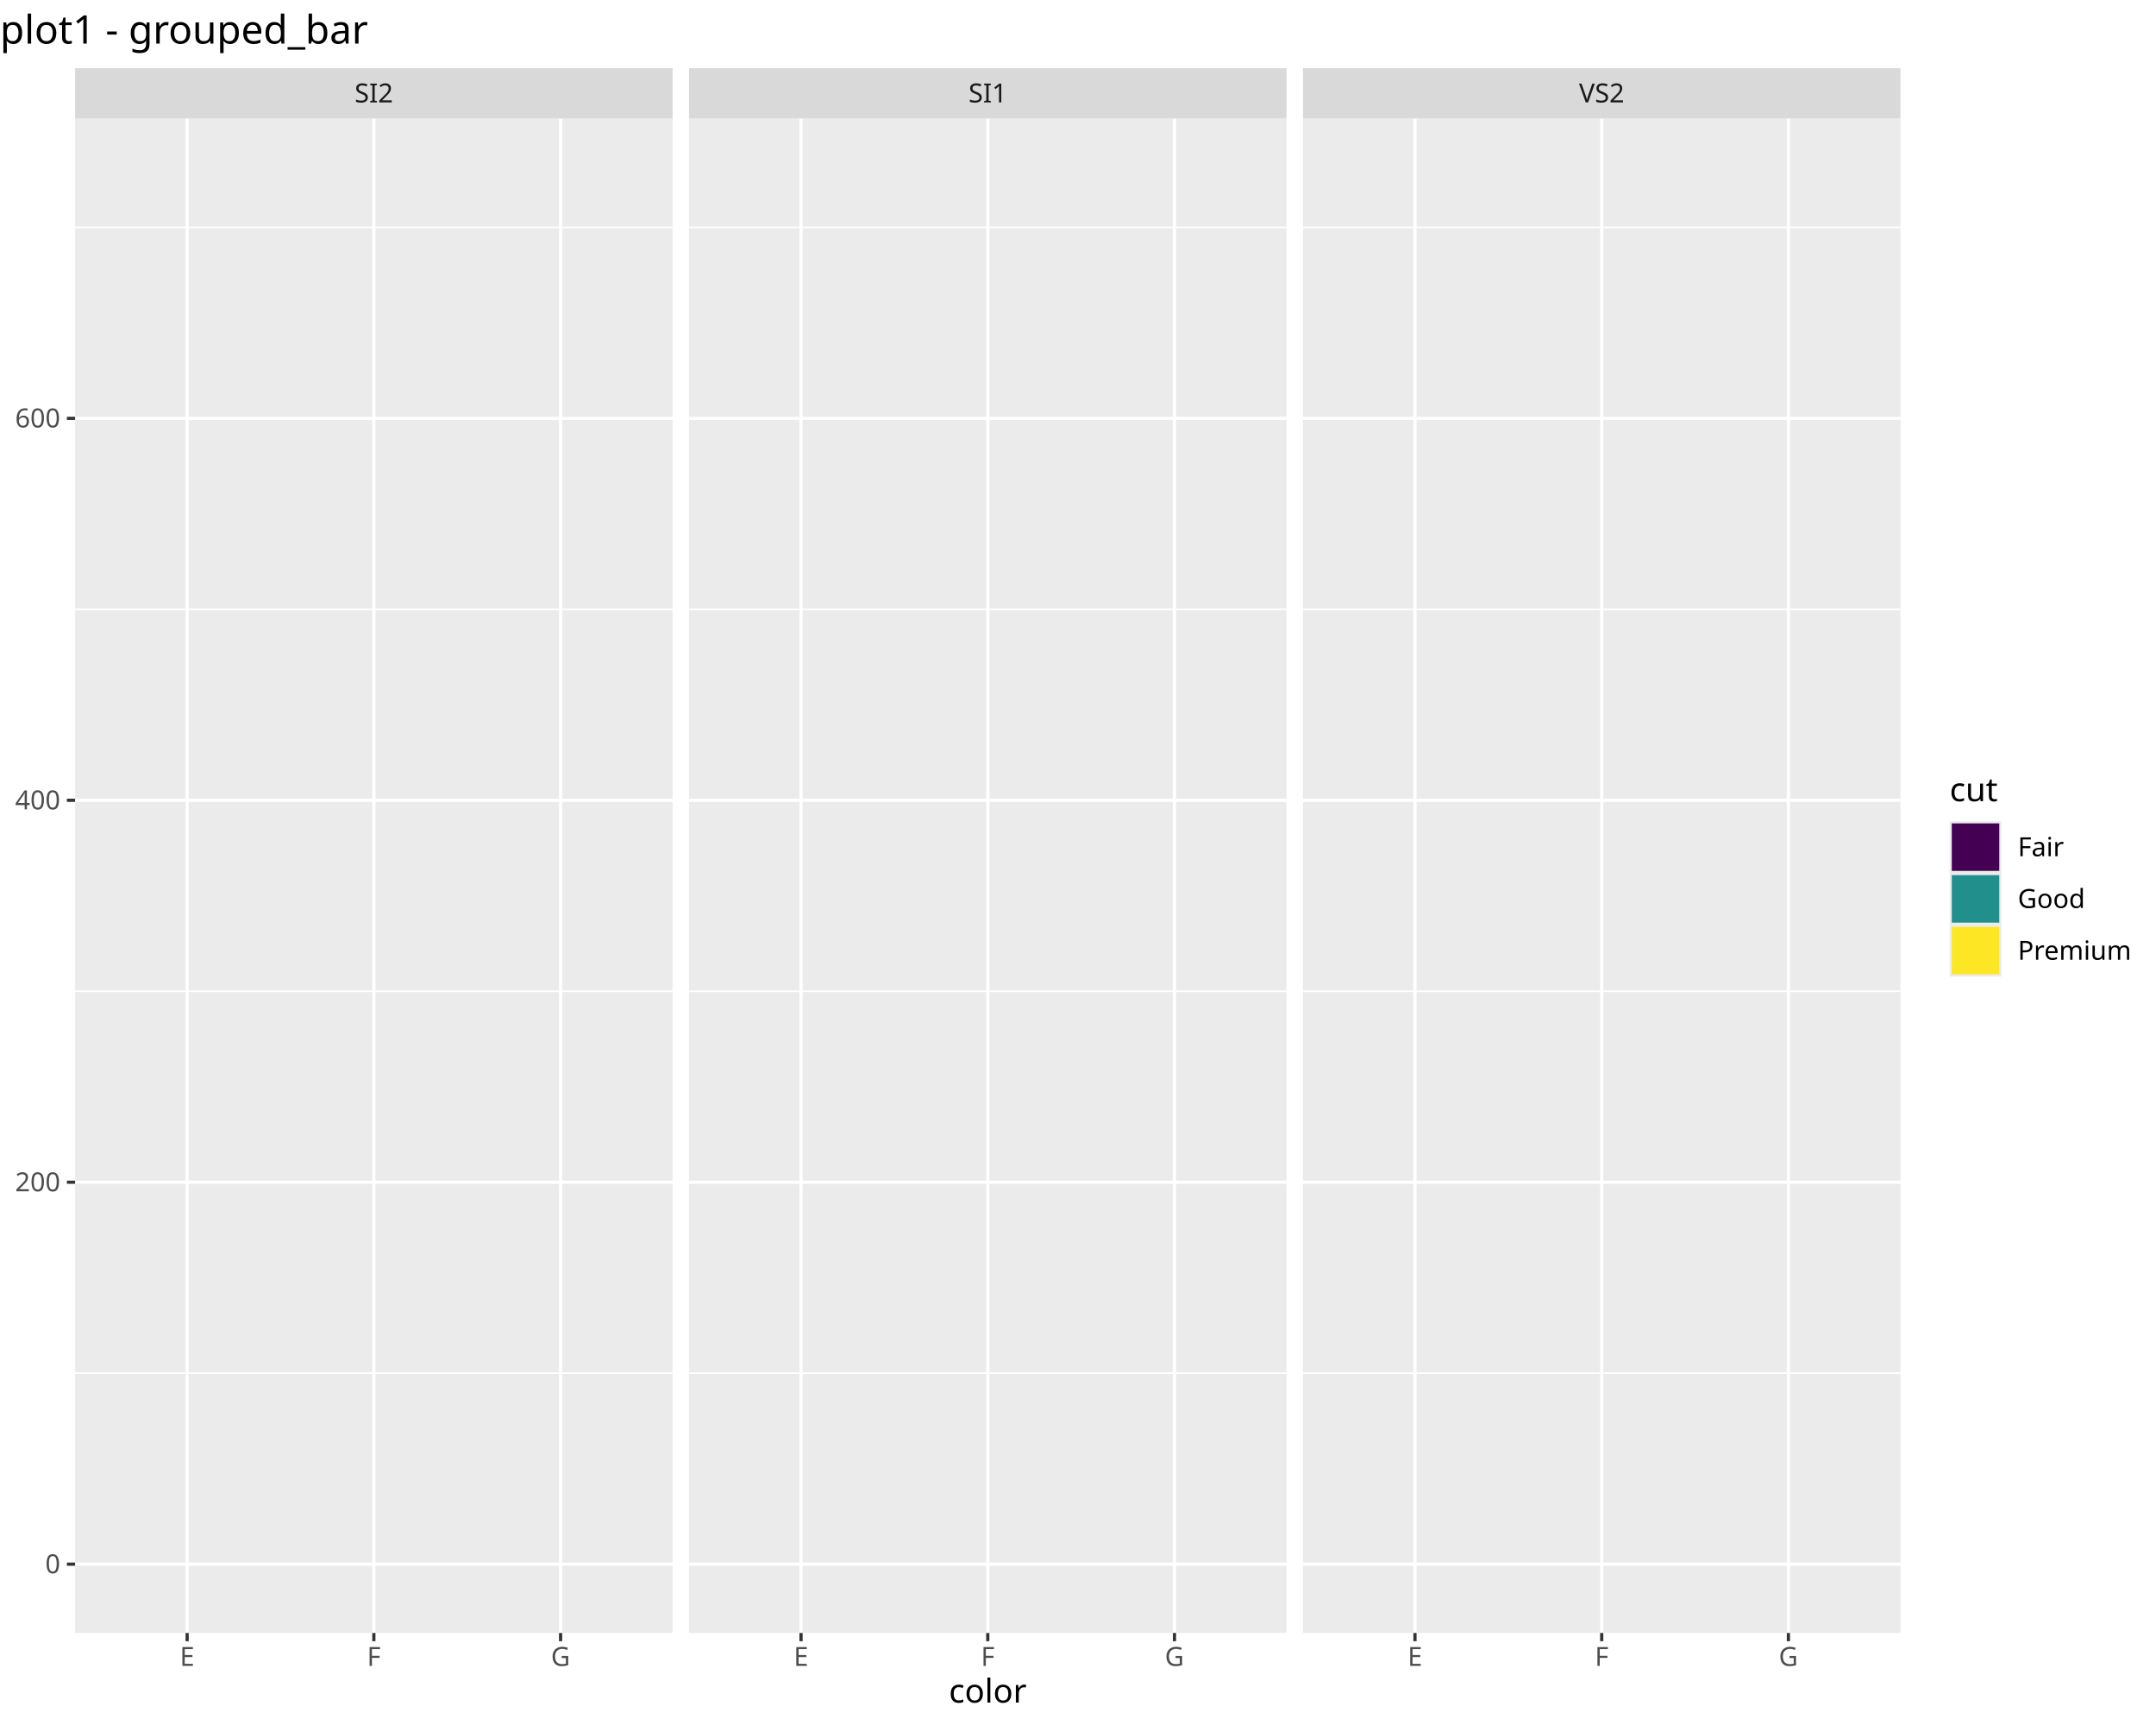
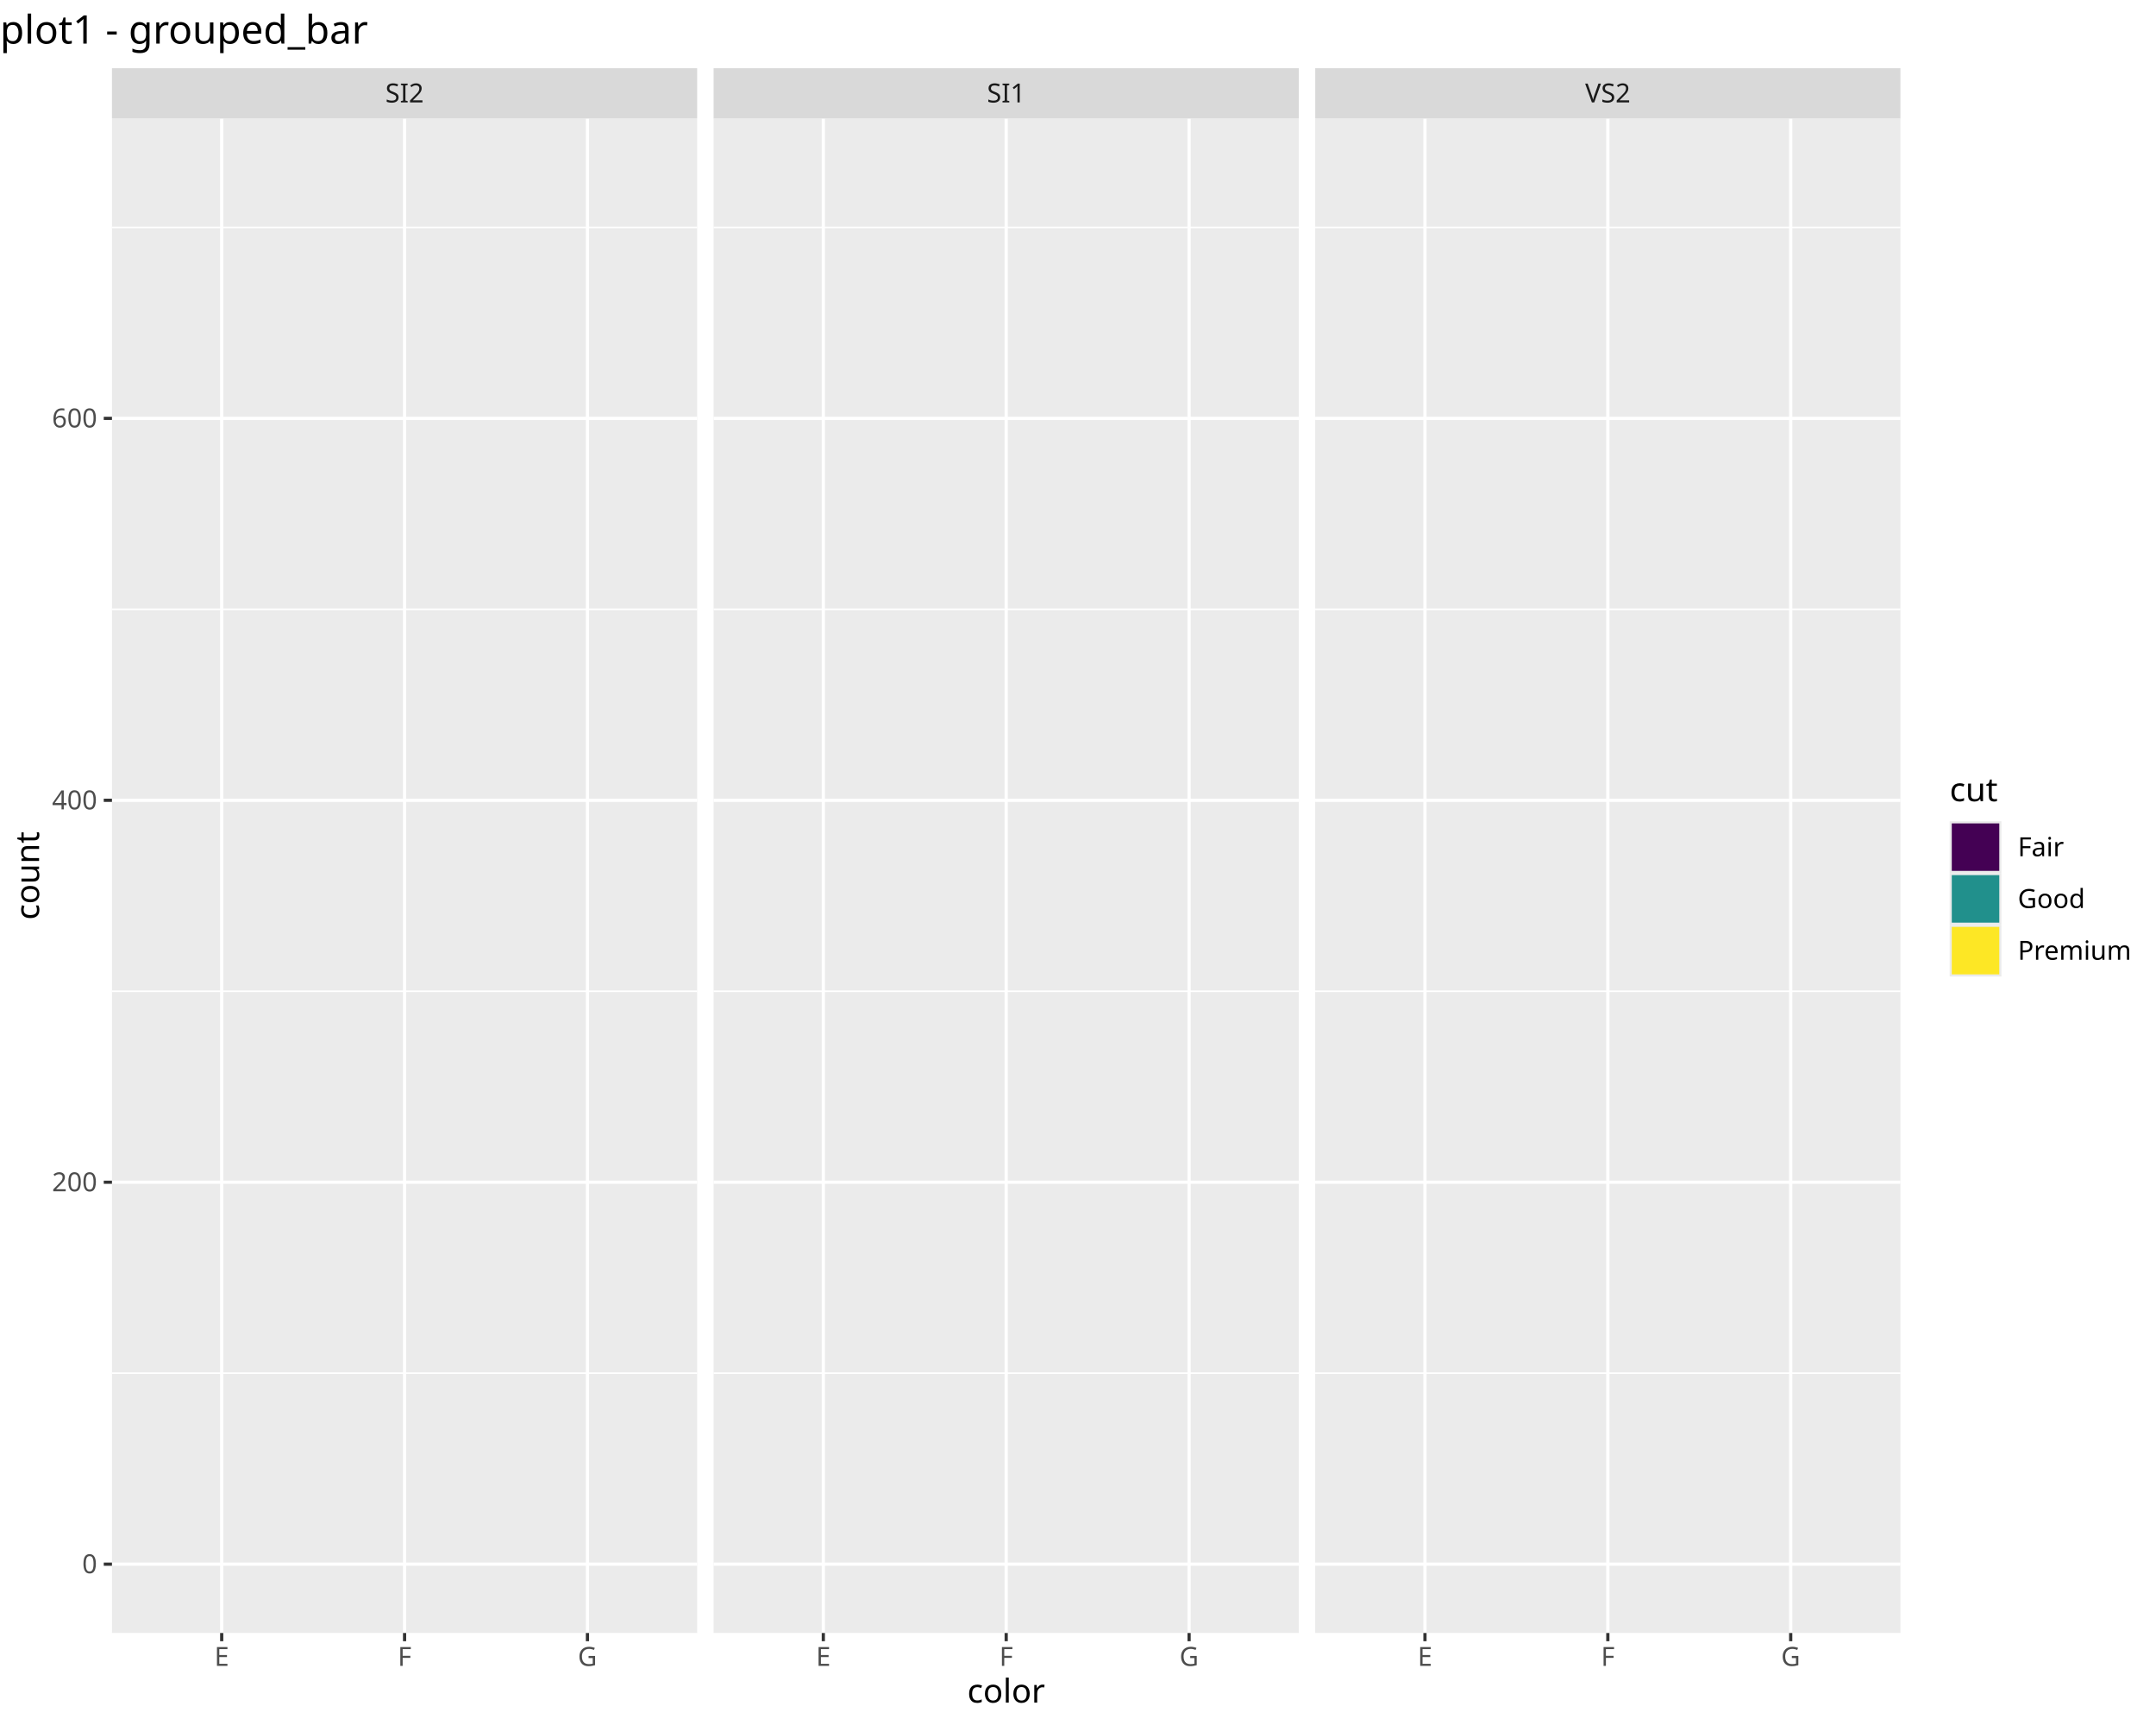
<svg xmlns="http://www.w3.org/2000/svg" class="svglite" data-engine-version="2.0" width="720.00pt" height="576.00pt" viewBox="0 0 720.00 576.00">
  <defs>
    <style type="text/css">
    .svglite line, .svglite polyline, .svglite polygon, .svglite path, .svglite rect, .svglite circle {
      fill: none;
      stroke: #000000;
      stroke-linecap: round;
      stroke-linejoin: round;
      stroke-miterlimit: 10.00;
    }
  </style>
  </defs>
  <rect width="100%" height="100%" style="stroke: none; fill: #FFFFFF;" />
  <defs>
    <clipPath id="cpMC4wMHw3MjAuMDB8MC4wMHw1NzYuMDA=">
      <rect x="0.00" y="0.00" width="720.00" height="576.00" />
    </clipPath>
  </defs>
  <g clip-path="url(#cpMC4wMHw3MjAuMDB8MC4wMHw1NzYuMDA=)">
    <rect x="0.00" y="0.00" width="720.00" height="576.00" style="stroke-width: 0.00; stroke: none;" />
  </g>
  <defs>
    <clipPath id="cpMC4wMHw3MjAuMDB8MTcuMzB8NTc2LjAw">
      <rect x="0.00" y="17.30" width="720.00" height="558.70" />
    </clipPath>
  </defs>
  <g clip-path="url(#cpMC4wMHw3MjAuMDB8MTcuMzB8NTc2LjAw)">
    <rect x="0.00" y="17.30" width="720.00" height="558.70" style="stroke-width: 1.07; stroke: #FFFFFF; fill: #FFFFFF;" />
  </g>
  <g clip-path="url(#cpMC4wMHw3MjAuMDB8MC4wMHw1NzYuMDA=)">
</g>
  <defs>
-     <clipPath id="cpMjUuMDh8MjI0LjYyfDM5LjU1fDU0NS4yOA==">
-       <rect x="25.08" y="39.55" width="199.54" height="505.72" />
-     </clipPath>
-   </defs>
-   <g clip-path="url(#cpMjUuMDh8MjI0LjYyfDM5LjU1fDU0NS4yOA==)">
-     <rect x="25.08" y="39.55" width="199.54" height="505.72" style="stroke-width: 1.07; stroke: none; fill: #EBEBEB;" />
-     <polyline points="25.08,458.52 224.62,458.52 " style="stroke-width: 0.53; stroke: #FFFFFF; stroke-linecap: butt;" />
-     <polyline points="25.08,330.99 224.62,330.99 " style="stroke-width: 0.53; stroke: #FFFFFF; stroke-linecap: butt;" />
-     <polyline points="25.08,203.46 224.62,203.46 " style="stroke-width: 0.53; stroke: #FFFFFF; stroke-linecap: butt;" />
-     <polyline points="25.08,75.93 224.62,75.93 " style="stroke-width: 0.53; stroke: #FFFFFF; stroke-linecap: butt;" />
-     <polyline points="25.08,522.29 224.62,522.29 " style="stroke-width: 1.07; stroke: #FFFFFF; stroke-linecap: butt;" />
-     <polyline points="25.08,394.76 224.62,394.76 " style="stroke-width: 1.07; stroke: #FFFFFF; stroke-linecap: butt;" />
-     <polyline points="25.08,267.23 224.62,267.23 " style="stroke-width: 1.07; stroke: #FFFFFF; stroke-linecap: butt;" />
-     <polyline points="25.08,139.70 224.62,139.70 " style="stroke-width: 1.07; stroke: #FFFFFF; stroke-linecap: butt;" />
-     <polyline points="62.50,545.28 62.50,39.55 " style="stroke-width: 1.07; stroke: #FFFFFF; stroke-linecap: butt;" />
-     <polyline points="124.85,545.28 124.85,39.55 " style="stroke-width: 1.07; stroke: #FFFFFF; stroke-linecap: butt;" />
-     <polyline points="187.21,545.28 187.21,39.55 " style="stroke-width: 1.07; stroke: #FFFFFF; stroke-linecap: butt;" />
-   </g>
-   <g clip-path="url(#cpMC4wMHw3MjAuMDB8MC4wMHw1NzYuMDA=)">
- </g>
-   <g clip-path="url(#cpMC4wMHw3MjAuMDB8MTcuMzB8NTc2LjAw)">
- </g>
-   <g clip-path="url(#cpMC4wMHw3MjAuMDB8MC4wMHw1NzYuMDA=)">
- </g>
-   <defs>
-     <clipPath id="cpMjMwLjEwfDQyOS42NHwzOS41NXw1NDUuMjg=">
-       <rect x="230.10" y="39.55" width="199.54" height="505.72" />
-     </clipPath>
-   </defs>
-   <g clip-path="url(#cpMjMwLjEwfDQyOS42NHwzOS41NXw1NDUuMjg=)">
-     <rect x="230.10" y="39.55" width="199.54" height="505.72" style="stroke-width: 1.07; stroke: none; fill: #EBEBEB;" />
-     <polyline points="230.10,458.52 429.64,458.52 " style="stroke-width: 0.53; stroke: #FFFFFF; stroke-linecap: butt;" />
-     <polyline points="230.10,330.99 429.64,330.99 " style="stroke-width: 0.53; stroke: #FFFFFF; stroke-linecap: butt;" />
-     <polyline points="230.10,203.46 429.64,203.46 " style="stroke-width: 0.53; stroke: #FFFFFF; stroke-linecap: butt;" />
-     <polyline points="230.10,75.93 429.64,75.93 " style="stroke-width: 0.53; stroke: #FFFFFF; stroke-linecap: butt;" />
-     <polyline points="230.10,522.29 429.64,522.29 " style="stroke-width: 1.07; stroke: #FFFFFF; stroke-linecap: butt;" />
-     <polyline points="230.10,394.76 429.64,394.76 " style="stroke-width: 1.07; stroke: #FFFFFF; stroke-linecap: butt;" />
-     <polyline points="230.10,267.23 429.64,267.23 " style="stroke-width: 1.07; stroke: #FFFFFF; stroke-linecap: butt;" />
-     <polyline points="230.10,139.70 429.64,139.70 " style="stroke-width: 1.07; stroke: #FFFFFF; stroke-linecap: butt;" />
-     <polyline points="267.51,545.28 267.51,39.55 " style="stroke-width: 1.07; stroke: #FFFFFF; stroke-linecap: butt;" />
-     <polyline points="329.87,545.28 329.87,39.55 " style="stroke-width: 1.07; stroke: #FFFFFF; stroke-linecap: butt;" />
-     <polyline points="392.22,545.28 392.22,39.55 " style="stroke-width: 1.07; stroke: #FFFFFF; stroke-linecap: butt;" />
-   </g>
-   <g clip-path="url(#cpMC4wMHw3MjAuMDB8MC4wMHw1NzYuMDA=)">
- </g>
-   <g clip-path="url(#cpMC4wMHw3MjAuMDB8MTcuMzB8NTc2LjAw)">
- </g>
-   <g clip-path="url(#cpMC4wMHw3MjAuMDB8MC4wMHw1NzYuMDA=)">
- </g>
-   <defs>
-     <clipPath id="cpNDM1LjEyfDYzNC42NnwzOS41NXw1NDUuMjg=">
-       <rect x="435.12" y="39.55" width="199.54" height="505.72" />
-     </clipPath>
-   </defs>
-   <g clip-path="url(#cpNDM1LjEyfDYzNC42NnwzOS41NXw1NDUuMjg=)">
-     <rect x="435.12" y="39.55" width="199.54" height="505.72" style="stroke-width: 1.07; stroke: none; fill: #EBEBEB;" />
-     <polyline points="435.12,458.52 634.66,458.52 " style="stroke-width: 0.53; stroke: #FFFFFF; stroke-linecap: butt;" />
-     <polyline points="435.12,330.99 634.66,330.99 " style="stroke-width: 0.53; stroke: #FFFFFF; stroke-linecap: butt;" />
-     <polyline points="435.12,203.46 634.66,203.46 " style="stroke-width: 0.53; stroke: #FFFFFF; stroke-linecap: butt;" />
-     <polyline points="435.12,75.93 634.66,75.93 " style="stroke-width: 0.53; stroke: #FFFFFF; stroke-linecap: butt;" />
-     <polyline points="435.12,522.29 634.66,522.29 " style="stroke-width: 1.07; stroke: #FFFFFF; stroke-linecap: butt;" />
-     <polyline points="435.12,394.76 634.66,394.76 " style="stroke-width: 1.07; stroke: #FFFFFF; stroke-linecap: butt;" />
-     <polyline points="435.12,267.23 634.66,267.23 " style="stroke-width: 1.07; stroke: #FFFFFF; stroke-linecap: butt;" />
-     <polyline points="435.12,139.70 634.66,139.70 " style="stroke-width: 1.07; stroke: #FFFFFF; stroke-linecap: butt;" />
-     <polyline points="472.53,545.28 472.53,39.55 " style="stroke-width: 1.07; stroke: #FFFFFF; stroke-linecap: butt;" />
-     <polyline points="534.89,545.28 534.89,39.55 " style="stroke-width: 1.07; stroke: #FFFFFF; stroke-linecap: butt;" />
-     <polyline points="597.24,545.28 597.24,39.55 " style="stroke-width: 1.07; stroke: #FFFFFF; stroke-linecap: butt;" />
-   </g>
-   <g clip-path="url(#cpMC4wMHw3MjAuMDB8MC4wMHw1NzYuMDA=)">
- </g>
-   <g clip-path="url(#cpMC4wMHw3MjAuMDB8MTcuMzB8NTc2LjAw)">
- </g>
-   <g clip-path="url(#cpMC4wMHw3MjAuMDB8MC4wMHw1NzYuMDA=)">
- </g>
-   <defs>
-     <clipPath id="cpMjUuMDh8MjI0LjYyfDIyLjc4fDM5LjU1">
-       <rect x="25.08" y="22.78" width="199.54" height="16.77" />
-     </clipPath>
-   </defs>
-   <g clip-path="url(#cpMjUuMDh8MjI0LjYyfDIyLjc4fDM5LjU1)">
-     <rect x="25.08" y="22.78" width="199.54" height="16.77" style="stroke-width: 1.07; stroke: none; fill: #D9D9D9;" />
-     <text x="124.85" y="34.20" text-anchor="middle" style="font-size: 8.80px; fill: #1A1A1A; font-family: sans;" textLength="13.21px" lengthAdjust="spacingAndGlyphs">SI2</text>
-   </g>
-   <g clip-path="url(#cpMC4wMHw3MjAuMDB8MC4wMHw1NzYuMDA=)">
- </g>
-   <g clip-path="url(#cpMC4wMHw3MjAuMDB8MTcuMzB8NTc2LjAw)">
- </g>
-   <g clip-path="url(#cpMC4wMHw3MjAuMDB8MC4wMHw1NzYuMDA=)">
- </g>
-   <defs>
-     <clipPath id="cpMjMwLjEwfDQyOS42NHwyMi43OHwzOS41NQ==">
-       <rect x="230.10" y="22.78" width="199.54" height="16.77" />
-     </clipPath>
-   </defs>
-   <g clip-path="url(#cpMjMwLjEwfDQyOS42NHwyMi43OHwzOS41NQ==)">
-     <rect x="230.10" y="22.78" width="199.54" height="16.77" style="stroke-width: 1.07; stroke: none; fill: #D9D9D9;" />
-     <text x="329.87" y="34.20" text-anchor="middle" style="font-size: 8.80px; fill: #1A1A1A; font-family: sans;" textLength="13.21px" lengthAdjust="spacingAndGlyphs">SI1</text>
-   </g>
-   <g clip-path="url(#cpMC4wMHw3MjAuMDB8MC4wMHw1NzYuMDA=)">
- </g>
-   <g clip-path="url(#cpMC4wMHw3MjAuMDB8MTcuMzB8NTc2LjAw)">
- </g>
-   <g clip-path="url(#cpMC4wMHw3MjAuMDB8MC4wMHw1NzYuMDA=)">
- </g>
-   <defs>
-     <clipPath id="cpNDM1LjEyfDYzNC42NnwyMi43OHwzOS41NQ==">
-       <rect x="435.12" y="22.78" width="199.54" height="16.77" />
-     </clipPath>
-   </defs>
-   <g clip-path="url(#cpNDM1LjEyfDYzNC42NnwyMi43OHwzOS41NQ==)">
-     <rect x="435.12" y="22.78" width="199.54" height="16.77" style="stroke-width: 1.07; stroke: none; fill: #D9D9D9;" />
-     <text x="534.89" y="34.20" text-anchor="middle" style="font-size: 8.80px; fill: #1A1A1A; font-family: sans;" textLength="16.64px" lengthAdjust="spacingAndGlyphs">VS2</text>
-   </g>
-   <g clip-path="url(#cpMC4wMHw3MjAuMDB8MC4wMHw1NzYuMDA=)">
- </g>
-   <g clip-path="url(#cpMC4wMHw3MjAuMDB8MTcuMzB8NTc2LjAw)">
- </g>
-   <g clip-path="url(#cpMC4wMHw3MjAuMDB8MC4wMHw1NzYuMDA=)">
- </g>
-   <g clip-path="url(#cpMC4wMHw3MjAuMDB8MTcuMzB8NTc2LjAw)">
- </g>
-   <g clip-path="url(#cpMC4wMHw3MjAuMDB8MC4wMHw1NzYuMDA=)">
- </g>
-   <g clip-path="url(#cpMC4wMHw3MjAuMDB8MTcuMzB8NTc2LjAw)">
- </g>
-   <g clip-path="url(#cpMC4wMHw3MjAuMDB8MC4wMHw1NzYuMDA=)">
- </g>
-   <g clip-path="url(#cpMC4wMHw3MjAuMDB8MTcuMzB8NTc2LjAw)">
- </g>
-   <g clip-path="url(#cpMC4wMHw3MjAuMDB8MC4wMHw1NzYuMDA=)">
-     <polyline points="62.50,548.02 62.50,545.28 " style="stroke-width: 1.07; stroke: #333333; stroke-linecap: butt;" />
-     <polyline points="124.85,548.02 124.85,545.28 " style="stroke-width: 1.07; stroke: #333333; stroke-linecap: butt;" />
-     <polyline points="187.21,548.02 187.21,545.28 " style="stroke-width: 1.07; stroke: #333333; stroke-linecap: butt;" />
-     <text x="62.50" y="556.26" text-anchor="middle" style="font-size: 8.80px; fill: #4D4D4D; font-family: sans;" textLength="5.87px" lengthAdjust="spacingAndGlyphs">E</text>
-     <text x="124.85" y="556.26" text-anchor="middle" style="font-size: 8.80px; fill: #4D4D4D; font-family: sans;" textLength="5.38px" lengthAdjust="spacingAndGlyphs">F</text>
-     <text x="187.21" y="556.26" text-anchor="middle" style="font-size: 8.80px; fill: #4D4D4D; font-family: sans;" textLength="6.85px" lengthAdjust="spacingAndGlyphs">G</text>
-   </g>
-   <g clip-path="url(#cpMC4wMHw3MjAuMDB8MTcuMzB8NTc2LjAw)">
- </g>
-   <g clip-path="url(#cpMC4wMHw3MjAuMDB8MC4wMHw1NzYuMDA=)">
-     <polyline points="267.51,548.02 267.51,545.28 " style="stroke-width: 1.07; stroke: #333333; stroke-linecap: butt;" />
-     <polyline points="329.87,548.02 329.87,545.28 " style="stroke-width: 1.07; stroke: #333333; stroke-linecap: butt;" />
-     <polyline points="392.22,548.02 392.22,545.28 " style="stroke-width: 1.07; stroke: #333333; stroke-linecap: butt;" />
-     <text x="267.51" y="556.26" text-anchor="middle" style="font-size: 8.80px; fill: #4D4D4D; font-family: sans;" textLength="5.87px" lengthAdjust="spacingAndGlyphs">E</text>
-     <text x="329.87" y="556.26" text-anchor="middle" style="font-size: 8.80px; fill: #4D4D4D; font-family: sans;" textLength="5.38px" lengthAdjust="spacingAndGlyphs">F</text>
-     <text x="392.22" y="556.26" text-anchor="middle" style="font-size: 8.80px; fill: #4D4D4D; font-family: sans;" textLength="6.85px" lengthAdjust="spacingAndGlyphs">G</text>
-   </g>
-   <g clip-path="url(#cpMC4wMHw3MjAuMDB8MTcuMzB8NTc2LjAw)">
- </g>
-   <g clip-path="url(#cpMC4wMHw3MjAuMDB8MC4wMHw1NzYuMDA=)">
-     <polyline points="472.53,548.02 472.53,545.28 " style="stroke-width: 1.07; stroke: #333333; stroke-linecap: butt;" />
-     <polyline points="534.89,548.02 534.89,545.28 " style="stroke-width: 1.07; stroke: #333333; stroke-linecap: butt;" />
-     <polyline points="597.24,548.02 597.24,545.28 " style="stroke-width: 1.07; stroke: #333333; stroke-linecap: butt;" />
-     <text x="472.53" y="556.26" text-anchor="middle" style="font-size: 8.80px; fill: #4D4D4D; font-family: sans;" textLength="5.87px" lengthAdjust="spacingAndGlyphs">E</text>
-     <text x="534.89" y="556.26" text-anchor="middle" style="font-size: 8.80px; fill: #4D4D4D; font-family: sans;" textLength="5.38px" lengthAdjust="spacingAndGlyphs">F</text>
-     <text x="597.24" y="556.26" text-anchor="middle" style="font-size: 8.80px; fill: #4D4D4D; font-family: sans;" textLength="6.85px" lengthAdjust="spacingAndGlyphs">G</text>
-   </g>
-   <g clip-path="url(#cpMC4wMHw3MjAuMDB8MTcuMzB8NTc2LjAw)">
- </g>
-   <g clip-path="url(#cpMC4wMHw3MjAuMDB8MC4wMHw1NzYuMDA=)">
- </g>
-   <g clip-path="url(#cpMC4wMHw3MjAuMDB8MTcuMzB8NTc2LjAw)">
- </g>
-   <g clip-path="url(#cpMC4wMHw3MjAuMDB8MC4wMHw1NzYuMDA=)">
- </g>
-   <g clip-path="url(#cpMC4wMHw3MjAuMDB8MTcuMzB8NTc2LjAw)">
- </g>
-   <g clip-path="url(#cpMC4wMHw3MjAuMDB8MC4wMHw1NzYuMDA=)">
-     <text x="20.15" y="525.32" text-anchor="end" style="font-size: 8.80px; fill: #4D4D4D; font-family: sans;" textLength="4.89px" lengthAdjust="spacingAndGlyphs">0</text>
-     <text x="20.15" y="397.79" text-anchor="end" style="font-size: 8.80px; fill: #4D4D4D; font-family: sans;" textLength="14.68px" lengthAdjust="spacingAndGlyphs">200</text>
-     <text x="20.15" y="270.26" text-anchor="end" style="font-size: 8.80px; fill: #4D4D4D; font-family: sans;" textLength="14.68px" lengthAdjust="spacingAndGlyphs">400</text>
-     <text x="20.15" y="142.72" text-anchor="end" style="font-size: 8.80px; fill: #4D4D4D; font-family: sans;" textLength="14.68px" lengthAdjust="spacingAndGlyphs">600</text>
-     <polyline points="22.34,522.29 25.08,522.29 " style="stroke-width: 1.07; stroke: #333333; stroke-linecap: butt;" />
-     <polyline points="22.34,394.76 25.08,394.76 " style="stroke-width: 1.07; stroke: #333333; stroke-linecap: butt;" />
-     <polyline points="22.34,267.23 25.08,267.23 " style="stroke-width: 1.07; stroke: #333333; stroke-linecap: butt;" />
-     <polyline points="22.34,139.70 25.08,139.70 " style="stroke-width: 1.07; stroke: #333333; stroke-linecap: butt;" />
-   </g>
-   <g clip-path="url(#cpMC4wMHw3MjAuMDB8MTcuMzB8NTc2LjAw)">
- </g>
-   <g clip-path="url(#cpMC4wMHw3MjAuMDB8MC4wMHw1NzYuMDA=)">
- </g>
-   <g clip-path="url(#cpMC4wMHw3MjAuMDB8MTcuMzB8NTc2LjAw)">
- </g>
-   <g clip-path="url(#cpMC4wMHw3MjAuMDB8MC4wMHw1NzYuMDA=)">
- </g>
-   <g clip-path="url(#cpMC4wMHw3MjAuMDB8MTcuMzB8NTc2LjAw)">
- </g>
-   <g clip-path="url(#cpMC4wMHw3MjAuMDB8MC4wMHw1NzYuMDA=)">
- </g>
-   <g clip-path="url(#cpMC4wMHw3MjAuMDB8MTcuMzB8NTc2LjAw)">
- </g>
-   <g clip-path="url(#cpMC4wMHw3MjAuMDB8MC4wMHw1NzYuMDA=)">
- </g>
-   <g clip-path="url(#cpMC4wMHw3MjAuMDB8MTcuMzB8NTc2LjAw)">
- </g>
-   <g clip-path="url(#cpMC4wMHw3MjAuMDB8MC4wMHw1NzYuMDA=)">
-     <text x="329.87" y="568.52" text-anchor="middle" style="font-size: 11.00px; font-family: sans;" textLength="23.85px" lengthAdjust="spacingAndGlyphs">color</text>
-   </g>
-   <g clip-path="url(#cpMC4wMHw3MjAuMDB8MTcuMzB8NTc2LjAw)">
- </g>
-   <g clip-path="url(#cpMC4wMHw3MjAuMDB8MC4wMHw1NzYuMDA=)">
- </g>
+     <clipPath id="cpMzcuMzl8MjMyLjgzfDM5LjU1fDU0NS4yOA==">
+       <rect x="37.39" y="39.55" width="195.43" height="505.72" />
+     </clipPath>
+   </defs>
+   <g clip-path="url(#cpMzcuMzl8MjMyLjgzfDM5LjU1fDU0NS4yOA==)">
+     <rect x="37.39" y="39.55" width="195.43" height="505.72" style="stroke-width: 1.07; stroke: none; fill: #EBEBEB;" />
+     <polyline points="37.39,458.52 232.83,458.52 " style="stroke-width: 0.53; stroke: #FFFFFF; stroke-linecap: butt;" />
+     <polyline points="37.39,330.99 232.83,330.99 " style="stroke-width: 0.53; stroke: #FFFFFF; stroke-linecap: butt;" />
+     <polyline points="37.39,203.46 232.83,203.46 " style="stroke-width: 0.53; stroke: #FFFFFF; stroke-linecap: butt;" />
+     <polyline points="37.39,75.93 232.83,75.93 " style="stroke-width: 0.53; stroke: #FFFFFF; stroke-linecap: butt;" />
+     <polyline points="37.39,522.29 232.83,522.29 " style="stroke-width: 1.07; stroke: #FFFFFF; stroke-linecap: butt;" />
+     <polyline points="37.39,394.76 232.83,394.76 " style="stroke-width: 1.07; stroke: #FFFFFF; stroke-linecap: butt;" />
+     <polyline points="37.39,267.23 232.83,267.23 " style="stroke-width: 1.07; stroke: #FFFFFF; stroke-linecap: butt;" />
+     <polyline points="37.39,139.70 232.83,139.70 " style="stroke-width: 1.07; stroke: #FFFFFF; stroke-linecap: butt;" />
+     <polyline points="74.04,545.28 74.04,39.55 " style="stroke-width: 1.07; stroke: #FFFFFF; stroke-linecap: butt;" />
+     <polyline points="135.11,545.28 135.11,39.55 " style="stroke-width: 1.07; stroke: #FFFFFF; stroke-linecap: butt;" />
+     <polyline points="196.18,545.28 196.18,39.55 " style="stroke-width: 1.07; stroke: #FFFFFF; stroke-linecap: butt;" />
+   </g>
+   <g clip-path="url(#cpMC4wMHw3MjAuMDB8MC4wMHw1NzYuMDA=)">
+ </g>
+   <g clip-path="url(#cpMC4wMHw3MjAuMDB8MTcuMzB8NTc2LjAw)">
+ </g>
+   <g clip-path="url(#cpMC4wMHw3MjAuMDB8MC4wMHw1NzYuMDA=)">
+ </g>
+   <defs>
+     <clipPath id="cpMjM4LjMxfDQzMy43NHwzOS41NXw1NDUuMjg=">
+       <rect x="238.31" y="39.55" width="195.43" height="505.72" />
+     </clipPath>
+   </defs>
+   <g clip-path="url(#cpMjM4LjMxfDQzMy43NHwzOS41NXw1NDUuMjg=)">
+     <rect x="238.31" y="39.55" width="195.43" height="505.72" style="stroke-width: 1.07; stroke: none; fill: #EBEBEB;" />
+     <polyline points="238.31,458.52 433.74,458.52 " style="stroke-width: 0.53; stroke: #FFFFFF; stroke-linecap: butt;" />
+     <polyline points="238.31,330.99 433.74,330.99 " style="stroke-width: 0.53; stroke: #FFFFFF; stroke-linecap: butt;" />
+     <polyline points="238.31,203.46 433.74,203.46 " style="stroke-width: 0.53; stroke: #FFFFFF; stroke-linecap: butt;" />
+     <polyline points="238.31,75.93 433.74,75.93 " style="stroke-width: 0.53; stroke: #FFFFFF; stroke-linecap: butt;" />
+     <polyline points="238.31,522.29 433.74,522.29 " style="stroke-width: 1.07; stroke: #FFFFFF; stroke-linecap: butt;" />
+     <polyline points="238.31,394.76 433.74,394.76 " style="stroke-width: 1.07; stroke: #FFFFFF; stroke-linecap: butt;" />
+     <polyline points="238.31,267.23 433.74,267.23 " style="stroke-width: 1.07; stroke: #FFFFFF; stroke-linecap: butt;" />
+     <polyline points="238.31,139.70 433.74,139.70 " style="stroke-width: 1.07; stroke: #FFFFFF; stroke-linecap: butt;" />
+     <polyline points="274.95,545.28 274.95,39.55 " style="stroke-width: 1.07; stroke: #FFFFFF; stroke-linecap: butt;" />
+     <polyline points="336.02,545.28 336.02,39.55 " style="stroke-width: 1.07; stroke: #FFFFFF; stroke-linecap: butt;" />
+     <polyline points="397.10,545.28 397.10,39.55 " style="stroke-width: 1.07; stroke: #FFFFFF; stroke-linecap: butt;" />
+   </g>
+   <g clip-path="url(#cpMC4wMHw3MjAuMDB8MC4wMHw1NzYuMDA=)">
+ </g>
+   <g clip-path="url(#cpMC4wMHw3MjAuMDB8MTcuMzB8NTc2LjAw)">
+ </g>
+   <g clip-path="url(#cpMC4wMHw3MjAuMDB8MC4wMHw1NzYuMDA=)">
+ </g>
+   <defs>
+     <clipPath id="cpNDM5LjIyfDYzNC42NnwzOS41NXw1NDUuMjg=">
+       <rect x="439.22" y="39.55" width="195.43" height="505.72" />
+     </clipPath>
+   </defs>
+   <g clip-path="url(#cpNDM5LjIyfDYzNC42NnwzOS41NXw1NDUuMjg=)">
+     <rect x="439.22" y="39.55" width="195.43" height="505.72" style="stroke-width: 1.07; stroke: none; fill: #EBEBEB;" />
+     <polyline points="439.22,458.52 634.66,458.52 " style="stroke-width: 0.53; stroke: #FFFFFF; stroke-linecap: butt;" />
+     <polyline points="439.22,330.99 634.66,330.99 " style="stroke-width: 0.53; stroke: #FFFFFF; stroke-linecap: butt;" />
+     <polyline points="439.22,203.46 634.66,203.46 " style="stroke-width: 0.53; stroke: #FFFFFF; stroke-linecap: butt;" />
+     <polyline points="439.22,75.93 634.66,75.93 " style="stroke-width: 0.53; stroke: #FFFFFF; stroke-linecap: butt;" />
+     <polyline points="439.22,522.29 634.66,522.29 " style="stroke-width: 1.07; stroke: #FFFFFF; stroke-linecap: butt;" />
+     <polyline points="439.22,394.76 634.66,394.76 " style="stroke-width: 1.07; stroke: #FFFFFF; stroke-linecap: butt;" />
+     <polyline points="439.22,267.23 634.66,267.23 " style="stroke-width: 1.07; stroke: #FFFFFF; stroke-linecap: butt;" />
+     <polyline points="439.22,139.70 634.66,139.70 " style="stroke-width: 1.07; stroke: #FFFFFF; stroke-linecap: butt;" />
+     <polyline points="475.87,545.28 475.87,39.55 " style="stroke-width: 1.07; stroke: #FFFFFF; stroke-linecap: butt;" />
+     <polyline points="536.94,545.28 536.94,39.55 " style="stroke-width: 1.07; stroke: #FFFFFF; stroke-linecap: butt;" />
+     <polyline points="598.01,545.28 598.01,39.55 " style="stroke-width: 1.07; stroke: #FFFFFF; stroke-linecap: butt;" />
+   </g>
+   <g clip-path="url(#cpMC4wMHw3MjAuMDB8MC4wMHw1NzYuMDA=)">
+ </g>
+   <g clip-path="url(#cpMC4wMHw3MjAuMDB8MTcuMzB8NTc2LjAw)">
+ </g>
+   <g clip-path="url(#cpMC4wMHw3MjAuMDB8MC4wMHw1NzYuMDA=)">
+ </g>
+   <defs>
+     <clipPath id="cpMzcuMzl8MjMyLjgzfDIyLjc4fDM5LjU1">
+       <rect x="37.39" y="22.78" width="195.43" height="16.77" />
+     </clipPath>
+   </defs>
+   <g clip-path="url(#cpMzcuMzl8MjMyLjgzfDIyLjc4fDM5LjU1)">
+     <rect x="37.39" y="22.78" width="195.43" height="16.77" style="stroke-width: 1.07; stroke: none; fill: #D9D9D9;" />
+     <text x="135.11" y="34.20" text-anchor="middle" style="font-size: 8.80px; fill: #1A1A1A; font-family: sans;" textLength="13.21px" lengthAdjust="spacingAndGlyphs">SI2</text>
+   </g>
+   <g clip-path="url(#cpMC4wMHw3MjAuMDB8MC4wMHw1NzYuMDA=)">
+ </g>
+   <g clip-path="url(#cpMC4wMHw3MjAuMDB8MTcuMzB8NTc2LjAw)">
+ </g>
+   <g clip-path="url(#cpMC4wMHw3MjAuMDB8MC4wMHw1NzYuMDA=)">
+ </g>
+   <defs>
+     <clipPath id="cpMjM4LjMxfDQzMy43NHwyMi43OHwzOS41NQ==">
+       <rect x="238.31" y="22.78" width="195.43" height="16.77" />
+     </clipPath>
+   </defs>
+   <g clip-path="url(#cpMjM4LjMxfDQzMy43NHwyMi43OHwzOS41NQ==)">
+     <rect x="238.31" y="22.78" width="195.43" height="16.77" style="stroke-width: 1.07; stroke: none; fill: #D9D9D9;" />
+     <text x="336.02" y="34.20" text-anchor="middle" style="font-size: 8.80px; fill: #1A1A1A; font-family: sans;" textLength="13.21px" lengthAdjust="spacingAndGlyphs">SI1</text>
+   </g>
+   <g clip-path="url(#cpMC4wMHw3MjAuMDB8MC4wMHw1NzYuMDA=)">
+ </g>
+   <g clip-path="url(#cpMC4wMHw3MjAuMDB8MTcuMzB8NTc2LjAw)">
+ </g>
+   <g clip-path="url(#cpMC4wMHw3MjAuMDB8MC4wMHw1NzYuMDA=)">
+ </g>
+   <defs>
+     <clipPath id="cpNDM5LjIyfDYzNC42NnwyMi43OHwzOS41NQ==">
+       <rect x="439.22" y="22.78" width="195.43" height="16.77" />
+     </clipPath>
+   </defs>
+   <g clip-path="url(#cpNDM5LjIyfDYzNC42NnwyMi43OHwzOS41NQ==)">
+     <rect x="439.22" y="22.78" width="195.43" height="16.77" style="stroke-width: 1.07; stroke: none; fill: #D9D9D9;" />
+     <text x="536.94" y="34.20" text-anchor="middle" style="font-size: 8.80px; fill: #1A1A1A; font-family: sans;" textLength="16.64px" lengthAdjust="spacingAndGlyphs">VS2</text>
+   </g>
+   <g clip-path="url(#cpMC4wMHw3MjAuMDB8MC4wMHw1NzYuMDA=)">
+ </g>
+   <g clip-path="url(#cpMC4wMHw3MjAuMDB8MTcuMzB8NTc2LjAw)">
+ </g>
+   <g clip-path="url(#cpMC4wMHw3MjAuMDB8MC4wMHw1NzYuMDA=)">
+ </g>
+   <g clip-path="url(#cpMC4wMHw3MjAuMDB8MTcuMzB8NTc2LjAw)">
+ </g>
+   <g clip-path="url(#cpMC4wMHw3MjAuMDB8MC4wMHw1NzYuMDA=)">
+ </g>
+   <g clip-path="url(#cpMC4wMHw3MjAuMDB8MTcuMzB8NTc2LjAw)">
+ </g>
+   <g clip-path="url(#cpMC4wMHw3MjAuMDB8MC4wMHw1NzYuMDA=)">
+ </g>
+   <g clip-path="url(#cpMC4wMHw3MjAuMDB8MTcuMzB8NTc2LjAw)">
+ </g>
+   <g clip-path="url(#cpMC4wMHw3MjAuMDB8MC4wMHw1NzYuMDA=)">
+     <polyline points="74.04,548.02 74.04,545.28 " style="stroke-width: 1.07; stroke: #333333; stroke-linecap: butt;" />
+     <polyline points="135.11,548.02 135.11,545.28 " style="stroke-width: 1.07; stroke: #333333; stroke-linecap: butt;" />
+     <polyline points="196.18,548.02 196.18,545.28 " style="stroke-width: 1.07; stroke: #333333; stroke-linecap: butt;" />
+     <text x="74.04" y="556.26" text-anchor="middle" style="font-size: 8.80px; fill: #4D4D4D; font-family: sans;" textLength="5.87px" lengthAdjust="spacingAndGlyphs">E</text>
+     <text x="135.11" y="556.26" text-anchor="middle" style="font-size: 8.80px; fill: #4D4D4D; font-family: sans;" textLength="5.38px" lengthAdjust="spacingAndGlyphs">F</text>
+     <text x="196.18" y="556.26" text-anchor="middle" style="font-size: 8.80px; fill: #4D4D4D; font-family: sans;" textLength="6.85px" lengthAdjust="spacingAndGlyphs">G</text>
+   </g>
+   <g clip-path="url(#cpMC4wMHw3MjAuMDB8MTcuMzB8NTc2LjAw)">
+ </g>
+   <g clip-path="url(#cpMC4wMHw3MjAuMDB8MC4wMHw1NzYuMDA=)">
+     <polyline points="274.95,548.02 274.95,545.28 " style="stroke-width: 1.07; stroke: #333333; stroke-linecap: butt;" />
+     <polyline points="336.02,548.02 336.02,545.28 " style="stroke-width: 1.07; stroke: #333333; stroke-linecap: butt;" />
+     <polyline points="397.10,548.02 397.10,545.28 " style="stroke-width: 1.07; stroke: #333333; stroke-linecap: butt;" />
+     <text x="274.95" y="556.26" text-anchor="middle" style="font-size: 8.80px; fill: #4D4D4D; font-family: sans;" textLength="5.87px" lengthAdjust="spacingAndGlyphs">E</text>
+     <text x="336.02" y="556.26" text-anchor="middle" style="font-size: 8.80px; fill: #4D4D4D; font-family: sans;" textLength="5.38px" lengthAdjust="spacingAndGlyphs">F</text>
+     <text x="397.10" y="556.26" text-anchor="middle" style="font-size: 8.80px; fill: #4D4D4D; font-family: sans;" textLength="6.85px" lengthAdjust="spacingAndGlyphs">G</text>
+   </g>
+   <g clip-path="url(#cpMC4wMHw3MjAuMDB8MTcuMzB8NTc2LjAw)">
+ </g>
+   <g clip-path="url(#cpMC4wMHw3MjAuMDB8MC4wMHw1NzYuMDA=)">
+     <polyline points="475.87,548.02 475.87,545.28 " style="stroke-width: 1.07; stroke: #333333; stroke-linecap: butt;" />
+     <polyline points="536.94,548.02 536.94,545.28 " style="stroke-width: 1.07; stroke: #333333; stroke-linecap: butt;" />
+     <polyline points="598.01,548.02 598.01,545.28 " style="stroke-width: 1.07; stroke: #333333; stroke-linecap: butt;" />
+     <text x="475.87" y="556.26" text-anchor="middle" style="font-size: 8.80px; fill: #4D4D4D; font-family: sans;" textLength="5.87px" lengthAdjust="spacingAndGlyphs">E</text>
+     <text x="536.94" y="556.26" text-anchor="middle" style="font-size: 8.80px; fill: #4D4D4D; font-family: sans;" textLength="5.38px" lengthAdjust="spacingAndGlyphs">F</text>
+     <text x="598.01" y="556.26" text-anchor="middle" style="font-size: 8.80px; fill: #4D4D4D; font-family: sans;" textLength="6.85px" lengthAdjust="spacingAndGlyphs">G</text>
+   </g>
+   <g clip-path="url(#cpMC4wMHw3MjAuMDB8MTcuMzB8NTc2LjAw)">
+ </g>
+   <g clip-path="url(#cpMC4wMHw3MjAuMDB8MC4wMHw1NzYuMDA=)">
+ </g>
+   <g clip-path="url(#cpMC4wMHw3MjAuMDB8MTcuMzB8NTc2LjAw)">
+ </g>
+   <g clip-path="url(#cpMC4wMHw3MjAuMDB8MC4wMHw1NzYuMDA=)">
+ </g>
+   <g clip-path="url(#cpMC4wMHw3MjAuMDB8MTcuMzB8NTc2LjAw)">
+ </g>
+   <g clip-path="url(#cpMC4wMHw3MjAuMDB8MC4wMHw1NzYuMDA=)">
+     <text x="32.46" y="525.32" text-anchor="end" style="font-size: 8.80px; fill: #4D4D4D; font-family: sans;" textLength="4.89px" lengthAdjust="spacingAndGlyphs">0</text>
+     <text x="32.46" y="397.79" text-anchor="end" style="font-size: 8.80px; fill: #4D4D4D; font-family: sans;" textLength="14.68px" lengthAdjust="spacingAndGlyphs">200</text>
+     <text x="32.46" y="270.26" text-anchor="end" style="font-size: 8.80px; fill: #4D4D4D; font-family: sans;" textLength="14.68px" lengthAdjust="spacingAndGlyphs">400</text>
+     <text x="32.46" y="142.72" text-anchor="end" style="font-size: 8.80px; fill: #4D4D4D; font-family: sans;" textLength="14.68px" lengthAdjust="spacingAndGlyphs">600</text>
+     <polyline points="34.65,522.29 37.39,522.29 " style="stroke-width: 1.07; stroke: #333333; stroke-linecap: butt;" />
+     <polyline points="34.65,394.76 37.39,394.76 " style="stroke-width: 1.07; stroke: #333333; stroke-linecap: butt;" />
+     <polyline points="34.65,267.23 37.39,267.23 " style="stroke-width: 1.07; stroke: #333333; stroke-linecap: butt;" />
+     <polyline points="34.65,139.70 37.39,139.70 " style="stroke-width: 1.07; stroke: #333333; stroke-linecap: butt;" />
+   </g>
+   <g clip-path="url(#cpMC4wMHw3MjAuMDB8MTcuMzB8NTc2LjAw)">
+ </g>
+   <g clip-path="url(#cpMC4wMHw3MjAuMDB8MC4wMHw1NzYuMDA=)">
+ </g>
+   <g clip-path="url(#cpMC4wMHw3MjAuMDB8MTcuMzB8NTc2LjAw)">
+ </g>
+   <g clip-path="url(#cpMC4wMHw3MjAuMDB8MC4wMHw1NzYuMDA=)">
+ </g>
+   <g clip-path="url(#cpMC4wMHw3MjAuMDB8MTcuMzB8NTc2LjAw)">
+ </g>
+   <g clip-path="url(#cpMC4wMHw3MjAuMDB8MC4wMHw1NzYuMDA=)">
+ </g>
+   <g clip-path="url(#cpMC4wMHw3MjAuMDB8MTcuMzB8NTc2LjAw)">
+ </g>
+   <g clip-path="url(#cpMC4wMHw3MjAuMDB8MC4wMHw1NzYuMDA=)">
+ </g>
+   <g clip-path="url(#cpMC4wMHw3MjAuMDB8MTcuMzB8NTc2LjAw)">
+ </g>
+   <g clip-path="url(#cpMC4wMHw3MjAuMDB8MC4wMHw1NzYuMDA=)">
+     <text x="336.02" y="568.52" text-anchor="middle" style="font-size: 11.00px; font-family: sans;" textLength="23.85px" lengthAdjust="spacingAndGlyphs">color</text>
+   </g>
+   <g clip-path="url(#cpMC4wMHw3MjAuMDB8MTcuMzB8NTc2LjAw)">
+ </g>
+   <g clip-path="url(#cpMC4wMHw3MjAuMDB8MC4wMHw1NzYuMDA=)">
+     <text transform="translate(13.05,292.41) rotate(-90)" text-anchor="middle" style="font-size: 11.00px; font-family: sans;" textLength="26.91px" lengthAdjust="spacingAndGlyphs">count</text>
+   </g>
  <g clip-path="url(#cpMC4wMHw3MjAuMDB8MTcuMzB8NTc2LjAw)">
</g>
  <g clip-path="url(#cpMC4wMHw3MjAuMDB8MC4wMHw1NzYuMDA=)">
</g>
  <g clip-path="url(#cpMC4wMHw3MjAuMDB8MTcuMzB8NTc2LjAw)">
</g>
  <g clip-path="url(#cpMC4wMHw3MjAuMDB8MC4wMHw1NzYuMDA=)">
    <rect x="645.61" y="253.28" width="68.91" height="78.28" style="stroke-width: 1.07; stroke: none; fill: #FFFFFF;" />
    <text x="651.09" y="267.54" style="font-size: 11.00px; font-family: sans;" textLength="14.68px" lengthAdjust="spacingAndGlyphs">cut</text>
    <rect x="651.09" y="274.23" width="17.28" height="17.28" style="stroke-width: 1.07; stroke: none; fill: #EBEBEB;" />
    <rect x="651.80" y="274.94" width="15.86" height="15.86" style="stroke-width: 1.07; stroke: none; stroke-linecap: butt; stroke-linejoin: miter; fill: #440154;" />
    <rect x="651.09" y="291.51" width="17.28" height="17.28" style="stroke-width: 1.07; stroke: none; fill: #EBEBEB;" />
    <rect x="651.80" y="292.22" width="15.86" height="15.86" style="stroke-width: 1.07; stroke: none; stroke-linecap: butt; stroke-linejoin: miter; fill: #21908C;" />
    <rect x="651.09" y="308.79" width="17.28" height="17.28" style="stroke-width: 1.07; stroke: none; fill: #EBEBEB;" />
    <rect x="651.80" y="309.50" width="15.86" height="15.86" style="stroke-width: 1.07; stroke: none; stroke-linecap: butt; stroke-linejoin: miter; fill: #FDE725;" />
    <text x="673.85" y="285.90" style="font-size: 8.80px; font-family: sans;" textLength="15.15px" lengthAdjust="spacingAndGlyphs">Fair</text>
    <text x="673.85" y="303.18" style="font-size: 8.80px; font-family: sans;" textLength="21.53px" lengthAdjust="spacingAndGlyphs">Good</text>
    <text x="673.85" y="320.46" style="font-size: 8.80px; font-family: sans;" textLength="35.21px" lengthAdjust="spacingAndGlyphs">Premium</text>
  </g>
  <g clip-path="url(#cpMC4wMHw3MjAuMDB8MTcuMzB8NTc2LjAw)">
</g>
  <g clip-path="url(#cpMC4wMHw3MjAuMDB8MC4wMHw1NzYuMDA=)">
</g>
  <g clip-path="url(#cpMC4wMHw3MjAuMDB8MTcuMzB8NTc2LjAw)">
</g>
  <g clip-path="url(#cpMC4wMHw3MjAuMDB8MC4wMHw1NzYuMDA=)">
</g>
  <g clip-path="url(#cpMC4wMHw3MjAuMDB8MTcuMzB8NTc2LjAw)">
</g>
  <g clip-path="url(#cpMC4wMHw3MjAuMDB8MC4wMHw1NzYuMDA=)">
</g>
  <g clip-path="url(#cpMC4wMHw3MjAuMDB8MTcuMzB8NTc2LjAw)">
</g>
  <g clip-path="url(#cpMC4wMHw3MjAuMDB8MC4wMHw1NzYuMDA=)">
</g>
  <g clip-path="url(#cpMC4wMHw3MjAuMDB8MTcuMzB8NTc2LjAw)">
</g>
  <g clip-path="url(#cpMC4wMHw3MjAuMDB8MC4wMHw1NzYuMDA=)">
</g>
  <g clip-path="url(#cpMC4wMHw3MjAuMDB8MTcuMzB8NTc2LjAw)">
</g>
  <g clip-path="url(#cpMC4wMHw3MjAuMDB8MC4wMHw1NzYuMDA=)">
</g>
  <g clip-path="url(#cpMC4wMHw3MjAuMDB8MTcuMzB8NTc2LjAw)">
</g>
  <g clip-path="url(#cpMC4wMHw3MjAuMDB8MC4wMHw1NzYuMDA=)">
</g>
  <g clip-path="url(#cpMC4wMHw3MjAuMDB8MTcuMzB8NTc2LjAw)">
</g>
  <g clip-path="url(#cpMC4wMHw3MjAuMDB8MC4wMHw1NzYuMDA=)">
    <text x="0.00" y="14.56" style="font-size: 13.20px; font-family: sans;" textLength="115.22px" lengthAdjust="spacingAndGlyphs">plot1 - grouped_bar</text>
  </g>
</svg>
